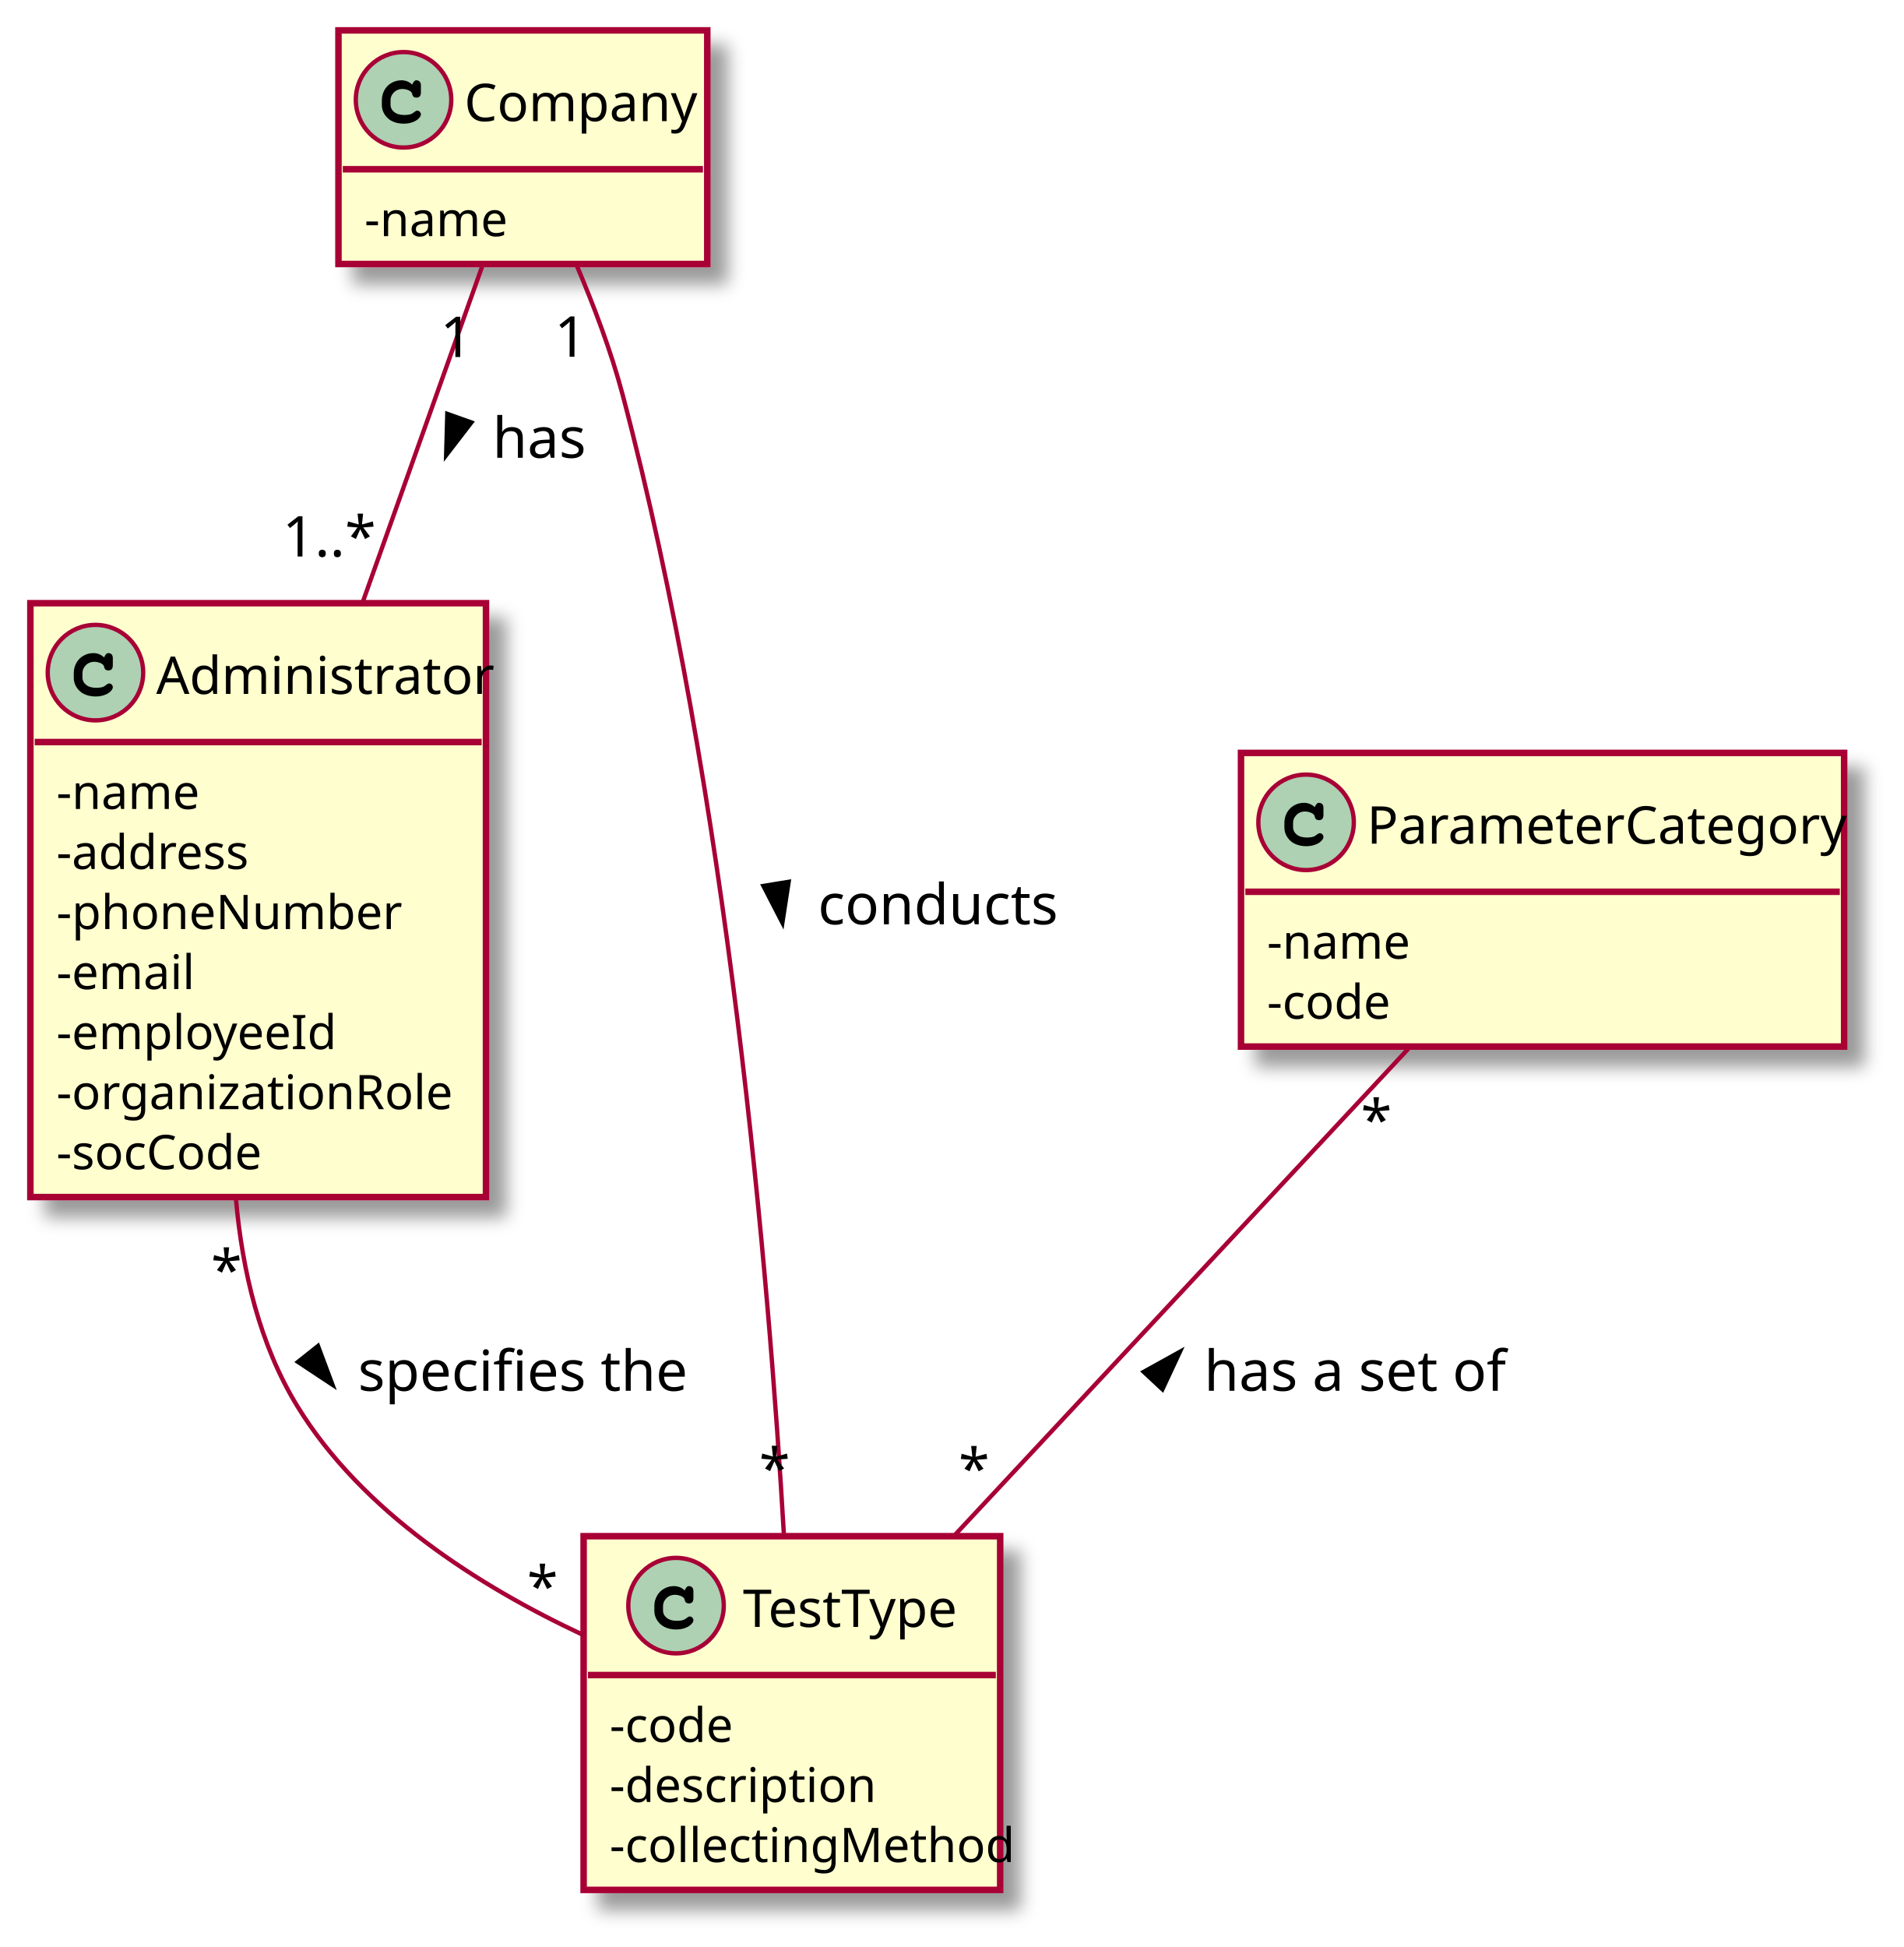
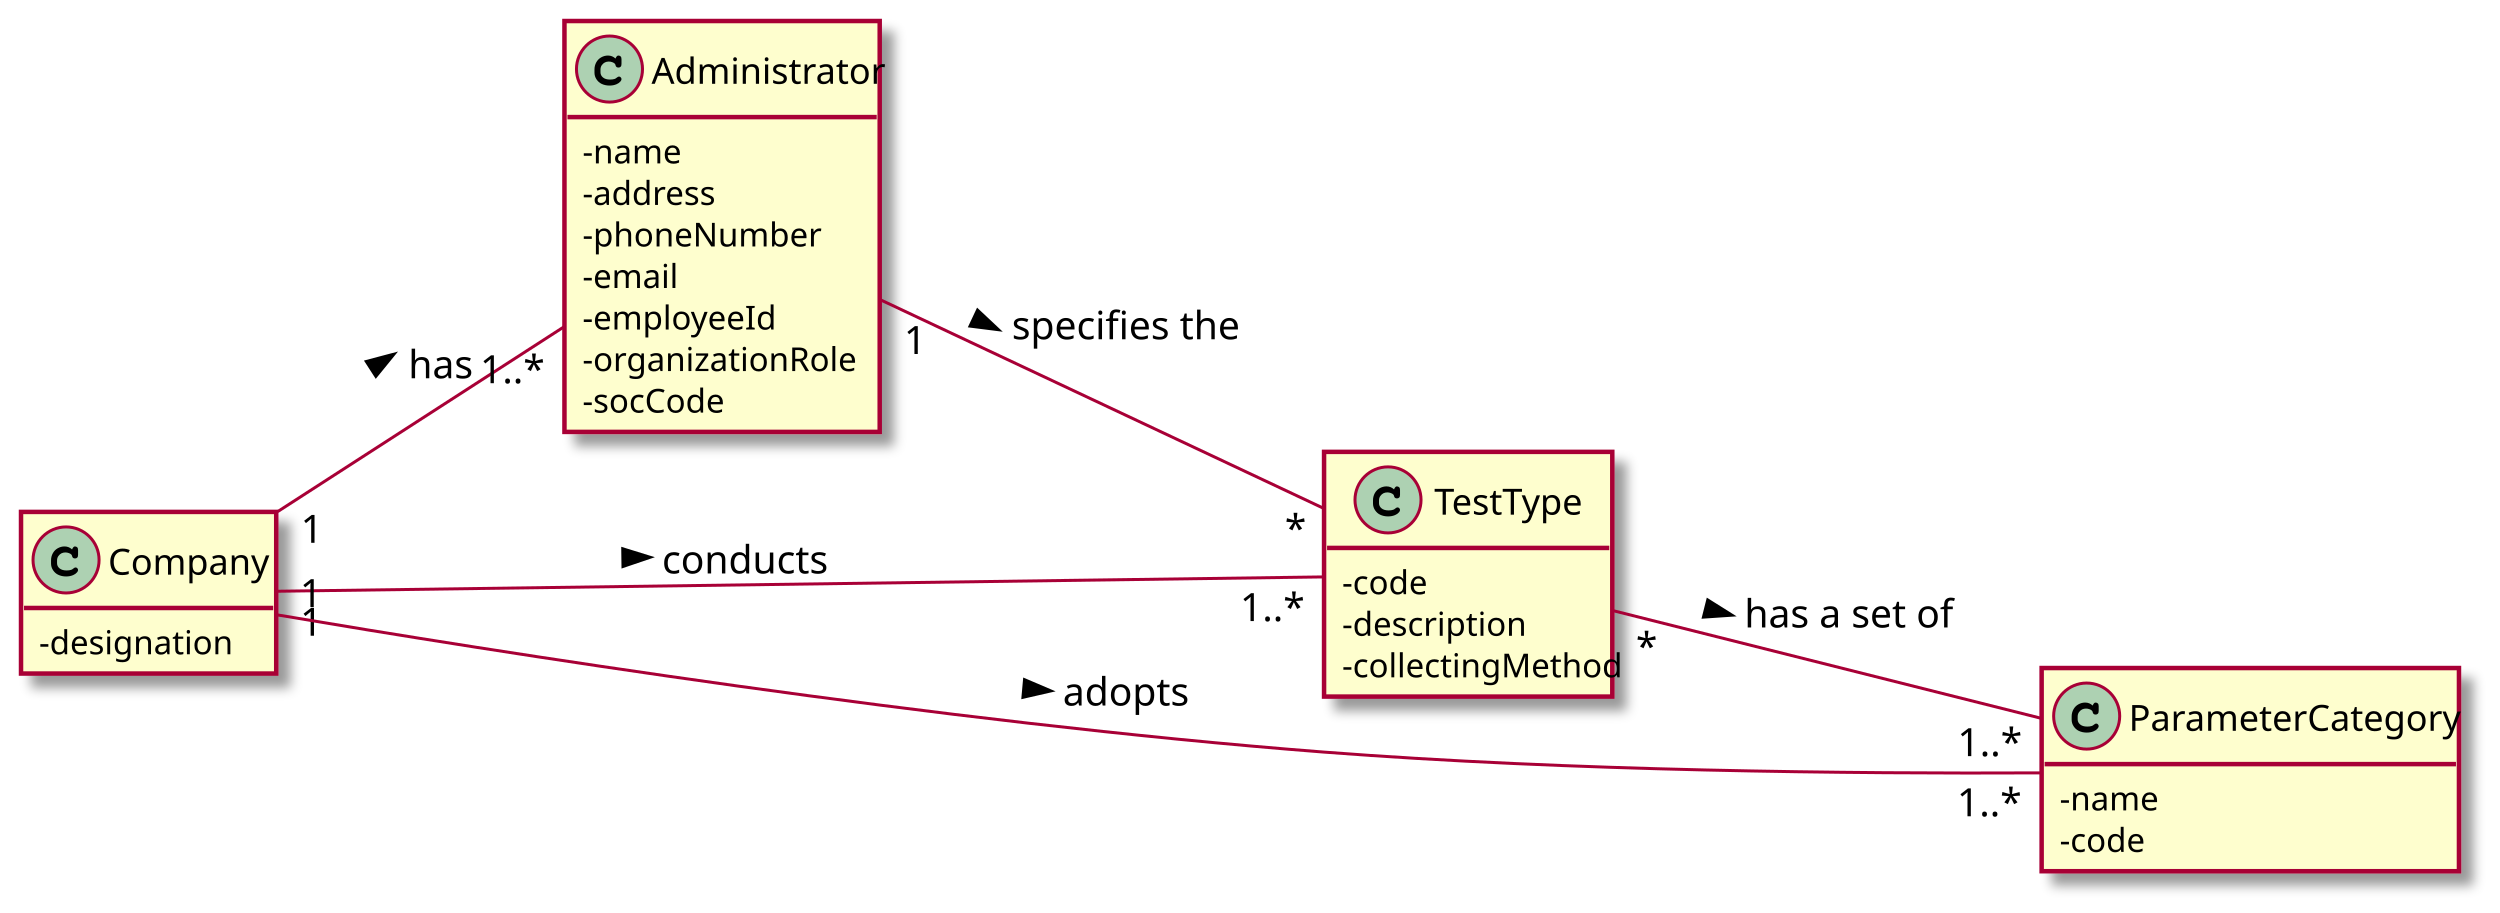
- <svg xmlns="http://www.w3.org/2000/svg" contentScriptType="application/ecmascript" contentStyleType="text/css" height="673.5px" preserveAspectRatio="none" style="width:658px;height:673px;" version="1.1" viewBox="0 0 658 673" width="658.5px" zoomAndPan="magnify">
+ <svg xmlns="http://www.w3.org/2000/svg" contentScriptType="application/ecmascript" contentStyleType="text/css" height="456px" preserveAspectRatio="none" style="width:1249px;height:456px;" version="1.1" viewBox="0 0 1249 456" width="1249.5px" zoomAndPan="magnify">
  <defs>
-     <filter height="300%" id="f1parvarzo9hvg" width="300%" x="-1" y="-1">
+     <filter height="300%" id="f11lqri7yedr7x" width="300%" x="-1" y="-1">
      <feGaussianBlur result="blurOut" stdDeviation="3.0" />
      <feColorMatrix in="blurOut" result="blurOut2" type="matrix" values="0 0 0 0 0 0 0 0 0 0 0 0 0 0 0 0 0 0 .4 0" />
      <feOffset dx="6.0" dy="6.0" in="blurOut2" result="blurOut3" />
      <feBlend in="SourceGraphic" in2="blurOut3" mode="normal" />
    </filter>
  </defs>
  <g>
-     <rect codeLine="5" fill="#FEFECE" filter="url(#f1parvarzo9hvg)" height="80.754" id="Company" style="stroke:#A80036;stroke-width:2.25;" width="127.5" x="117" y="10.5" />
-     <ellipse cx="139.5" cy="34.5" fill="#ADD1B2" rx="16.5" ry="16.5" style="stroke:#A80036;stroke-width:1.5;" />
-     <path d="M142.5,29.25 Q142.805,28.5 143.156,28.125 Q143.508,27.75 143.906,27.75 Q144.609,27.75 145.055,28.172 Q145.5,28.594 145.5,29.578 L145.5,31.922 Q145.5,32.906 145.078,33.328 Q144.656,33.75 144,33.75 Q143.414,33.75 143.039,33.492 Q142.664,33.234 142.5,32.555 Q142.43,32.086 142.172,31.828 Q141.703,31.336 140.859,31.055 Q140.016,30.75 139.172,30.75 Q138.117,30.75 137.227,31.172 Q136.359,31.594 135.68,32.531 Q135,33.469 135,34.758 L135,36.141 Q135,37.688 136.266,38.719 Q137.531,39.75 139.781,39.75 Q141.117,39.75 142.055,39.445 Q142.594,39.281 143.203,38.742 Q143.602,38.438 143.812,38.344 Q144.023,38.25 144.281,38.25 Q144.773,38.25 145.125,38.648 Q145.5,39.023 145.5,39.562 Q145.5,40.078 144.984,40.688 Q144.234,41.578 143.039,42.07 Q141.469,42.75 139.547,42.75 Q137.297,42.75 135.492,41.859 Q134.039,41.156 133.008,39.633 Q132,38.109 132,36.305 L132,34.664 Q132,32.789 132.891,31.148 Q133.805,29.508 135.375,28.641 Q136.969,27.75 138.75,27.75 Q139.828,27.75 140.766,28.125 Q141.703,28.5 142.5,29.25 Z " fill="#000000" />
-     <text fill="#000000" font-family="sans-serif" font-size="18" lengthAdjust="spacing" textLength="79.5" x="160.5" y="41.865">Company</text>
-     <line style="stroke:#A80036;stroke-width:2.25;" x1="118.5" x2="243" y1="58.5" y2="58.5" />
-     <text fill="#000000" font-family="sans-serif" font-size="16.5" lengthAdjust="spacing" textLength="45" x="126" y="81.628">-name</text>
-     <rect codeLine="10" fill="#FEFECE" filter="url(#f1parvarzo9hvg)" height="205.277" id="Administrator" style="stroke:#A80036;stroke-width:2.25;" width="157.5" x="10.5" y="208.5" />
-     <ellipse cx="33" cy="232.5" fill="#ADD1B2" rx="16.5" ry="16.5" style="stroke:#A80036;stroke-width:1.5;" />
-     <path d="M36,227.25 Q36.305,226.5 36.656,226.125 Q37.008,225.75 37.406,225.75 Q38.109,225.75 38.555,226.172 Q39,226.594 39,227.578 L39,229.922 Q39,230.906 38.578,231.328 Q38.156,231.75 37.5,231.75 Q36.914,231.75 36.539,231.492 Q36.164,231.234 36,230.555 Q35.93,230.086 35.672,229.828 Q35.203,229.336 34.359,229.055 Q33.516,228.75 32.672,228.75 Q31.617,228.75 30.727,229.172 Q29.859,229.594 29.18,230.531 Q28.5,231.469 28.5,232.758 L28.5,234.141 Q28.5,235.688 29.766,236.719 Q31.031,237.75 33.281,237.75 Q34.617,237.75 35.555,237.445 Q36.094,237.281 36.703,236.742 Q37.102,236.438 37.312,236.344 Q37.523,236.25 37.781,236.25 Q38.273,236.25 38.625,236.648 Q39,237.023 39,237.562 Q39,238.078 38.484,238.688 Q37.734,239.578 36.539,240.07 Q34.969,240.75 33.047,240.75 Q30.797,240.75 28.992,239.859 Q27.539,239.156 26.508,237.633 Q25.5,236.109 25.5,234.305 L25.5,232.664 Q25.5,230.789 26.391,229.148 Q27.305,227.508 28.875,226.641 Q30.469,225.75 32.25,225.75 Q33.328,225.75 34.266,226.125 Q35.203,226.5 36,227.25 Z " fill="#000000" />
-     <text fill="#000000" font-family="sans-serif" font-size="18" lengthAdjust="spacing" textLength="109.5" x="54" y="239.865">Administrator</text>
-     <line style="stroke:#A80036;stroke-width:2.25;" x1="12" x2="166.5" y1="256.5" y2="256.5" />
-     <text fill="#000000" font-family="sans-serif" font-size="16.5" lengthAdjust="spacing" textLength="45" x="19.5" y="279.628">-name</text>
-     <text fill="#000000" font-family="sans-serif" font-size="16.5" lengthAdjust="spacing" textLength="66" x="19.5" y="300.382">-address</text>
-     <text fill="#000000" font-family="sans-serif" font-size="16.5" lengthAdjust="spacing" textLength="106.5" x="19.5" y="321.136">-phoneNumber</text>
-     <text fill="#000000" font-family="sans-serif" font-size="16.5" lengthAdjust="spacing" textLength="42" x="19.5" y="341.89">-email</text>
-     <text fill="#000000" font-family="sans-serif" font-size="16.5" lengthAdjust="spacing" textLength="87" x="19.5" y="362.644">-employeeId</text>
-     <text fill="#000000" font-family="sans-serif" font-size="16.5" lengthAdjust="spacing" textLength="126" x="19.5" y="383.398">-organizationRole</text>
-     <text fill="#000000" font-family="sans-serif" font-size="16.5" lengthAdjust="spacing" textLength="70.5" x="19.5" y="404.152">-socCode</text>
-     <rect codeLine="20" fill="#FEFECE" filter="url(#f1parvarzo9hvg)" height="122.262" id="TestType" style="stroke:#A80036;stroke-width:2.25;" width="144" x="201.75" y="531" />
-     <ellipse cx="233.7" cy="555" fill="#ADD1B2" rx="16.5" ry="16.5" style="stroke:#A80036;stroke-width:1.5;" />
-     <path d="M236.7,549.75 Q237.005,549 237.356,548.625 Q237.708,548.25 238.106,548.25 Q238.809,548.25 239.255,548.672 Q239.7,549.094 239.7,550.078 L239.7,552.422 Q239.7,553.406 239.278,553.828 Q238.856,554.25 238.2,554.25 Q237.614,554.25 237.239,553.992 Q236.864,553.734 236.7,553.055 Q236.63,552.586 236.372,552.328 Q235.903,551.836 235.059,551.555 Q234.216,551.25 233.372,551.25 Q232.317,551.25 231.427,551.672 Q230.559,552.094 229.88,553.031 Q229.2,553.969 229.2,555.258 L229.2,556.641 Q229.2,558.188 230.466,559.219 Q231.731,560.25 233.981,560.25 Q235.317,560.25 236.255,559.945 Q236.794,559.781 237.403,559.242 Q237.802,558.938 238.012,558.844 Q238.223,558.75 238.481,558.75 Q238.973,558.75 239.325,559.148 Q239.7,559.523 239.7,560.062 Q239.7,560.578 239.184,561.188 Q238.434,562.078 237.239,562.57 Q235.669,563.25 233.747,563.25 Q231.497,563.25 229.692,562.359 Q228.239,561.656 227.208,560.133 Q226.2,558.609 226.2,556.805 L226.2,555.164 Q226.2,553.289 227.091,551.648 Q228.005,550.008 229.575,549.141 Q231.169,548.25 232.95,548.25 Q234.028,548.25 234.966,548.625 Q235.903,549 236.7,549.75 Z " fill="#000000" />
-     <text fill="#000000" font-family="sans-serif" font-size="18" lengthAdjust="spacing" textLength="75" x="256.8" y="562.365">TestType</text>
-     <line style="stroke:#A80036;stroke-width:2.25;" x1="203.25" x2="344.25" y1="579" y2="579" />
-     <text fill="#000000" font-family="sans-serif" font-size="16.5" lengthAdjust="spacing" textLength="42" x="210.75" y="602.128">-code</text>
-     <text fill="#000000" font-family="sans-serif" font-size="16.5" lengthAdjust="spacing" textLength="85.5" x="210.75" y="622.882">-description</text>
-     <text fill="#000000" font-family="sans-serif" font-size="16.5" lengthAdjust="spacing" textLength="126" x="210.75" y="643.636">-collectingMethod</text>
-     <rect codeLine="27" fill="#FEFECE" filter="url(#f1parvarzo9hvg)" height="101.508" id="ParameterCategory" style="stroke:#A80036;stroke-width:2.25;" width="208.5" x="429" y="260.25" />
-     <ellipse cx="451.5" cy="284.25" fill="#ADD1B2" rx="16.5" ry="16.5" style="stroke:#A80036;stroke-width:1.5;" />
-     <path d="M454.5,279 Q454.805,278.25 455.156,277.875 Q455.508,277.5 455.906,277.5 Q456.609,277.5 457.055,277.922 Q457.5,278.344 457.5,279.328 L457.5,281.672 Q457.5,282.656 457.078,283.078 Q456.656,283.5 456,283.5 Q455.414,283.5 455.039,283.242 Q454.664,282.984 454.5,282.305 Q454.43,281.836 454.172,281.578 Q453.703,281.086 452.859,280.805 Q452.016,280.5 451.172,280.5 Q450.117,280.5 449.227,280.922 Q448.359,281.344 447.68,282.281 Q447,283.219 447,284.508 L447,285.891 Q447,287.438 448.266,288.469 Q449.531,289.5 451.781,289.5 Q453.117,289.5 454.055,289.195 Q454.594,289.031 455.203,288.492 Q455.602,288.188 455.812,288.094 Q456.023,288 456.281,288 Q456.773,288 457.125,288.398 Q457.5,288.773 457.5,289.312 Q457.5,289.828 456.984,290.438 Q456.234,291.328 455.039,291.82 Q453.469,292.5 451.547,292.5 Q449.297,292.5 447.492,291.609 Q446.039,290.906 445.008,289.383 Q444,287.859 444,286.055 L444,284.414 Q444,282.539 444.891,280.898 Q445.805,279.258 447.375,278.391 Q448.969,277.5 450.75,277.5 Q451.828,277.5 452.766,277.875 Q453.703,278.25 454.5,279 Z " fill="#000000" />
-     <text fill="#000000" font-family="sans-serif" font-size="18" lengthAdjust="spacing" textLength="160.5" x="472.5" y="291.615">ParameterCategory</text>
-     <line style="stroke:#A80036;stroke-width:2.25;" x1="430.5" x2="636" y1="308.25" y2="308.25" />
-     <text fill="#000000" font-family="sans-serif" font-size="16.5" lengthAdjust="spacing" textLength="45" x="438" y="331.378">-name</text>
-     <text fill="#000000" font-family="sans-serif" font-size="16.5" lengthAdjust="spacing" textLength="42" x="438" y="352.132">-code</text>
-     <path codeLine="33" d="M166.86,91.575 C155.85,122.49 139.98,167.13 125.445,207.975 " fill="none" id="Company-Administrator" style="stroke:#A80036;stroke-width:1.5;" />
-     <polygon fill="#000000" points="154.236,157.33,162.937,146.025,154.631,143.069,154.236,157.33" style="stroke:#000000;stroke-width:1.5;" />
-     <text fill="#000000" font-family="sans-serif" font-size="19.5" lengthAdjust="spacing" textLength="31.5" x="170.25" y="158.243">has</text>
-     <text fill="#000000" font-family="sans-serif" font-size="19.5" lengthAdjust="spacing" textLength="10.5" x="152.173" y="123.403">1</text>
-     <text fill="#000000" font-family="sans-serif" font-size="19.5" lengthAdjust="spacing" textLength="30" x="97.631" y="192.369">1..*</text>
-     <path codeLine="34" d="M199.26,91.5 C205.185,105.435 211.26,121.41 215.25,136.5 C251.805,274.545 265.86,442.455 270.99,530.475 " fill="none" id="Company-TestType" style="stroke:#A80036;stroke-width:1.5;" />
-     <polygon fill="#000000" points="270.459,318.916,272.622,304.815,263.921,306.236,270.459,318.916" style="stroke:#000000;stroke-width:1.5;" />
-     <text fill="#000000" font-family="sans-serif" font-size="19.5" lengthAdjust="spacing" textLength="79.5" x="282.75" y="319.493">conducts</text>
-     <text fill="#000000" font-family="sans-serif" font-size="19.5" lengthAdjust="spacing" textLength="10.5" x="191.661" y="123.312">1</text>
-     <text fill="#000000" font-family="sans-serif" font-size="19.5" lengthAdjust="spacing" textLength="7.5" x="262.412" y="514.562">*</text>
-     <path codeLine="35" d="M81.555,414.36 C83.745,439.23 89.76,464.76 102.75,486 C125.115,522.555 165.45,548.22 201.345,565.02 " fill="none" id="Administrator-TestType" style="stroke:#A80036;stroke-width:1.5;" />
-     <polygon fill="#000000" points="114.918,478.634,109.924,465.271,103.023,470.758,114.918,478.634" style="stroke:#000000;stroke-width:1.5;" />
-     <text fill="#000000" font-family="sans-serif" font-size="19.5" lengthAdjust="spacing" textLength="109.5" x="123.75" y="480.743">specifies the</text>
-     <text fill="#000000" font-family="sans-serif" font-size="19.5" lengthAdjust="spacing" textLength="7.5" x="72.928" y="445.971">*</text>
-     <text fill="#000000" font-family="sans-serif" font-size="19.5" lengthAdjust="spacing" textLength="7.5" x="182.184" y="555.314">*</text>
-     <path codeLine="36" d="M486.855,362.49 C442.98,409.545 377.04,480.255 330.135,530.535 " fill="none" id="ParameterCategory-TestType" style="stroke:#A80036;stroke-width:1.5;" />
-     <polygon fill="#000000" points="407.865,467.279,395.388,474.194,401.836,480.208,407.865,467.279" style="stroke:#000000;stroke-width:1.5;" />
-     <text fill="#000000" font-family="sans-serif" font-size="19.5" lengthAdjust="spacing" textLength="102" x="416.25" y="480.743">has a set of</text>
-     <text fill="#000000" font-family="sans-serif" font-size="19.5" lengthAdjust="spacing" textLength="7.5" x="470.423" y="394.088">*</text>
-     <text fill="#000000" font-family="sans-serif" font-size="19.5" lengthAdjust="spacing" textLength="7.5" x="331.353" y="514.632">*</text>
+     <rect codeLine="5" fill="#FEFECE" filter="url(#f11lqri7yedr7x)" height="80.754" id="Company" style="stroke:#A80036;stroke-width:2.25;" width="127.5" x="10.5" y="255.75" />
+     <ellipse cx="33" cy="279.75" fill="#ADD1B2" rx="16.5" ry="16.5" style="stroke:#A80036;stroke-width:1.5;" />
+     <path d="M36,274.5 Q36.305,273.75 36.656,273.375 Q37.008,273 37.406,273 Q38.109,273 38.555,273.422 Q39,273.844 39,274.828 L39,277.172 Q39,278.156 38.578,278.578 Q38.156,279 37.5,279 Q36.914,279 36.539,278.742 Q36.164,278.484 36,277.805 Q35.93,277.336 35.672,277.078 Q35.203,276.586 34.359,276.305 Q33.516,276 32.672,276 Q31.617,276 30.727,276.422 Q29.859,276.844 29.18,277.781 Q28.5,278.719 28.5,280.008 L28.5,281.391 Q28.5,282.938 29.766,283.969 Q31.031,285 33.281,285 Q34.617,285 35.555,284.695 Q36.094,284.531 36.703,283.992 Q37.102,283.688 37.312,283.594 Q37.523,283.5 37.781,283.5 Q38.273,283.5 38.625,283.898 Q39,284.273 39,284.812 Q39,285.328 38.484,285.938 Q37.734,286.828 36.539,287.32 Q34.969,288 33.047,288 Q30.797,288 28.992,287.109 Q27.539,286.406 26.508,284.883 Q25.5,283.359 25.5,281.555 L25.5,279.914 Q25.5,278.039 26.391,276.398 Q27.305,274.758 28.875,273.891 Q30.469,273 32.25,273 Q33.328,273 34.266,273.375 Q35.203,273.75 36,274.5 Z " fill="#000000" />
+     <text fill="#000000" font-family="sans-serif" font-size="18" lengthAdjust="spacing" textLength="79.5" x="54" y="287.115">Company</text>
+     <line style="stroke:#A80036;stroke-width:2.25;" x1="12" x2="136.5" y1="303.75" y2="303.75" />
+     <text fill="#000000" font-family="sans-serif" font-size="16.5" lengthAdjust="spacing" textLength="88.5" x="19.5" y="326.878">-designation</text>
+     <rect codeLine="10" fill="#FEFECE" filter="url(#f11lqri7yedr7x)" height="205.277" id="Administrator" style="stroke:#A80036;stroke-width:2.25;" width="157.5" x="282" y="10.5" />
+     <ellipse cx="304.5" cy="34.5" fill="#ADD1B2" rx="16.5" ry="16.5" style="stroke:#A80036;stroke-width:1.5;" />
+     <path d="M307.5,29.25 Q307.805,28.5 308.156,28.125 Q308.508,27.75 308.906,27.75 Q309.609,27.75 310.055,28.172 Q310.5,28.594 310.5,29.578 L310.5,31.922 Q310.5,32.906 310.078,33.328 Q309.656,33.75 309,33.75 Q308.414,33.75 308.039,33.492 Q307.664,33.234 307.5,32.555 Q307.43,32.086 307.172,31.828 Q306.703,31.336 305.859,31.055 Q305.016,30.75 304.172,30.75 Q303.117,30.75 302.227,31.172 Q301.359,31.594 300.68,32.531 Q300,33.469 300,34.758 L300,36.141 Q300,37.688 301.266,38.719 Q302.531,39.75 304.781,39.75 Q306.117,39.75 307.055,39.445 Q307.594,39.281 308.203,38.742 Q308.602,38.438 308.812,38.344 Q309.023,38.25 309.281,38.25 Q309.773,38.25 310.125,38.648 Q310.5,39.023 310.5,39.562 Q310.5,40.078 309.984,40.688 Q309.234,41.578 308.039,42.07 Q306.469,42.75 304.547,42.75 Q302.297,42.75 300.492,41.859 Q299.039,41.156 298.008,39.633 Q297,38.109 297,36.305 L297,34.664 Q297,32.789 297.891,31.148 Q298.805,29.508 300.375,28.641 Q301.969,27.75 303.75,27.75 Q304.828,27.75 305.766,28.125 Q306.703,28.5 307.5,29.25 Z " fill="#000000" />
+     <text fill="#000000" font-family="sans-serif" font-size="18" lengthAdjust="spacing" textLength="109.5" x="325.5" y="41.865">Administrator</text>
+     <line style="stroke:#A80036;stroke-width:2.25;" x1="283.5" x2="438" y1="58.5" y2="58.5" />
+     <text fill="#000000" font-family="sans-serif" font-size="16.5" lengthAdjust="spacing" textLength="45" x="291" y="81.628">-name</text>
+     <text fill="#000000" font-family="sans-serif" font-size="16.5" lengthAdjust="spacing" textLength="66" x="291" y="102.382">-address</text>
+     <text fill="#000000" font-family="sans-serif" font-size="16.5" lengthAdjust="spacing" textLength="106.5" x="291" y="123.136">-phoneNumber</text>
+     <text fill="#000000" font-family="sans-serif" font-size="16.5" lengthAdjust="spacing" textLength="42" x="291" y="143.89">-email</text>
+     <text fill="#000000" font-family="sans-serif" font-size="16.5" lengthAdjust="spacing" textLength="87" x="291" y="164.644">-employeeId</text>
+     <text fill="#000000" font-family="sans-serif" font-size="16.5" lengthAdjust="spacing" textLength="126" x="291" y="185.398">-organizationRole</text>
+     <text fill="#000000" font-family="sans-serif" font-size="16.5" lengthAdjust="spacing" textLength="70.5" x="291" y="206.152">-socCode</text>
+     <rect codeLine="20" fill="#FEFECE" filter="url(#f11lqri7yedr7x)" height="122.262" id="TestType" style="stroke:#A80036;stroke-width:2.25;" width="144" x="661.5" y="225.75" />
+     <ellipse cx="693.45" cy="249.75" fill="#ADD1B2" rx="16.5" ry="16.5" style="stroke:#A80036;stroke-width:1.5;" />
+     <path d="M696.45,244.5 Q696.755,243.75 697.106,243.375 Q697.458,243 697.856,243 Q698.559,243 699.005,243.422 Q699.45,243.844 699.45,244.828 L699.45,247.172 Q699.45,248.156 699.028,248.578 Q698.606,249 697.95,249 Q697.364,249 696.989,248.742 Q696.614,248.484 696.45,247.805 Q696.38,247.336 696.122,247.078 Q695.653,246.586 694.809,246.305 Q693.966,246 693.122,246 Q692.067,246 691.177,246.422 Q690.309,246.844 689.63,247.781 Q688.95,248.719 688.95,250.008 L688.95,251.391 Q688.95,252.938 690.216,253.969 Q691.481,255 693.731,255 Q695.067,255 696.005,254.695 Q696.544,254.531 697.153,253.992 Q697.552,253.688 697.763,253.594 Q697.973,253.5 698.231,253.5 Q698.723,253.5 699.075,253.898 Q699.45,254.273 699.45,254.812 Q699.45,255.328 698.934,255.938 Q698.184,256.828 696.989,257.32 Q695.419,258 693.497,258 Q691.247,258 689.442,257.109 Q687.989,256.406 686.958,254.883 Q685.95,253.359 685.95,251.555 L685.95,249.914 Q685.95,248.039 686.841,246.398 Q687.755,244.758 689.325,243.891 Q690.919,243 692.7,243 Q693.778,243 694.716,243.375 Q695.653,243.75 696.45,244.5 Z " fill="#000000" />
+     <text fill="#000000" font-family="sans-serif" font-size="18" lengthAdjust="spacing" textLength="75" x="716.55" y="257.115">TestType</text>
+     <line style="stroke:#A80036;stroke-width:2.25;" x1="663" x2="804" y1="273.75" y2="273.75" />
+     <text fill="#000000" font-family="sans-serif" font-size="16.5" lengthAdjust="spacing" textLength="42" x="670.5" y="296.878">-code</text>
+     <text fill="#000000" font-family="sans-serif" font-size="16.5" lengthAdjust="spacing" textLength="85.5" x="670.5" y="317.632">-description</text>
+     <text fill="#000000" font-family="sans-serif" font-size="16.5" lengthAdjust="spacing" textLength="126" x="670.5" y="338.386">-collectingMethod</text>
+     <rect codeLine="27" fill="#FEFECE" filter="url(#f11lqri7yedr7x)" height="101.508" id="ParameterCategory" style="stroke:#A80036;stroke-width:2.25;" width="208.5" x="1020" y="333.75" />
+     <ellipse cx="1042.5" cy="357.75" fill="#ADD1B2" rx="16.5" ry="16.5" style="stroke:#A80036;stroke-width:1.5;" />
+     <path d="M1045.5,352.5 Q1045.805,351.75 1046.156,351.375 Q1046.508,351 1046.906,351 Q1047.609,351 1048.055,351.422 Q1048.5,351.844 1048.5,352.828 L1048.5,355.172 Q1048.5,356.156 1048.078,356.578 Q1047.656,357 1047,357 Q1046.414,357 1046.039,356.742 Q1045.664,356.484 1045.5,355.805 Q1045.43,355.336 1045.172,355.078 Q1044.703,354.586 1043.859,354.305 Q1043.016,354 1042.172,354 Q1041.117,354 1040.227,354.422 Q1039.359,354.844 1038.68,355.781 Q1038,356.719 1038,358.008 L1038,359.391 Q1038,360.938 1039.266,361.969 Q1040.531,363 1042.781,363 Q1044.117,363 1045.055,362.695 Q1045.594,362.531 1046.203,361.992 Q1046.602,361.688 1046.812,361.594 Q1047.023,361.5 1047.281,361.5 Q1047.773,361.5 1048.125,361.898 Q1048.5,362.273 1048.5,362.812 Q1048.5,363.328 1047.984,363.938 Q1047.234,364.828 1046.039,365.32 Q1044.469,366 1042.547,366 Q1040.297,366 1038.492,365.109 Q1037.039,364.406 1036.008,362.883 Q1035,361.359 1035,359.555 L1035,357.914 Q1035,356.039 1035.891,354.398 Q1036.805,352.758 1038.375,351.891 Q1039.969,351 1041.75,351 Q1042.828,351 1043.766,351.375 Q1044.703,351.75 1045.5,352.5 Z " fill="#000000" />
+     <text fill="#000000" font-family="sans-serif" font-size="18" lengthAdjust="spacing" textLength="160.5" x="1063.5" y="365.115">ParameterCategory</text>
+     <line style="stroke:#A80036;stroke-width:2.25;" x1="1021.5" x2="1227" y1="381.75" y2="381.75" />
+     <text fill="#000000" font-family="sans-serif" font-size="16.5" lengthAdjust="spacing" textLength="45" x="1029" y="404.878">-name</text>
+     <text fill="#000000" font-family="sans-serif" font-size="16.5" lengthAdjust="spacing" textLength="42" x="1029" y="425.632">-code</text>
+     <path codeLine="33" d="M138.675,255.63 C180.915,228.36 236.865,192.255 281.85,163.215 " fill="none" id="Company-Administrator" style="stroke:#A80036;stroke-width:1.5;" />
+     <polygon fill="#000000" points="196.801,176.946,183.011,180.6,187.793,188.008,196.801,176.946" style="stroke:#000000;stroke-width:1.5;" />
+     <text fill="#000000" font-family="sans-serif" font-size="19.5" lengthAdjust="spacing" textLength="31.5" x="204" y="188.993">has</text>
+     <text fill="#000000" font-family="sans-serif" font-size="19.5" lengthAdjust="spacing" textLength="10.5" x="150.215" y="271.197">1</text>
+     <text fill="#000000" font-family="sans-serif" font-size="19.5" lengthAdjust="spacing" textLength="30" x="239.819" y="191.445">1..*</text>
+     <path codeLine="34" d="M138.075,295.395 C260.625,293.715 532.17,289.995 661.23,288.225 " fill="none" id="Company-TestType" style="stroke:#A80036;stroke-width:1.5;" />
+     <polygon fill="#000000" points="324.749,278.411,311.123,274.189,311.243,283.005,324.749,278.411" style="stroke:#000000;stroke-width:1.5;" />
+     <text fill="#000000" font-family="sans-serif" font-size="19.5" lengthAdjust="spacing" textLength="79.5" x="330.75" y="286.493">conducts</text>
+     <text fill="#000000" font-family="sans-serif" font-size="19.5" lengthAdjust="spacing" textLength="10.5" x="149.947" y="317.62">1</text>
+     <text fill="#000000" font-family="sans-serif" font-size="19.5" lengthAdjust="spacing" textLength="30" x="619.503" y="310.296">1..*</text>
+     <path codeLine="35" d="M138.345,307.17 C245.205,325.26 469.905,360.93 661.5,375.75 C784.47,385.26 926.415,386.595 1020,386.13 " fill="none" id="Company-ParameterCategory" style="stroke:#A80036;stroke-width:1.5;" />
+     <polygon fill="#000000" points="524.97,345.183,511.85,339.582,511.063,348.363,524.97,345.183" style="stroke:#000000;stroke-width:1.5;" />
+     <text fill="#000000" font-family="sans-serif" font-size="19.5" lengthAdjust="spacing" textLength="58.5" x="531" y="352.493">adopts</text>
+     <text fill="#000000" font-family="sans-serif" font-size="19.5" lengthAdjust="spacing" textLength="10.5" x="149.83" y="303.298">1</text>
+     <text fill="#000000" font-family="sans-serif" font-size="19.5" lengthAdjust="spacing" textLength="30" x="977.702" y="407.805">1..*</text>
+     <path codeLine="36" d="M439.755,149.73 C505.2,180.525 598.095,224.235 661.47,254.055 " fill="none" id="Administrator-TestType" style="stroke:#A80036;stroke-width:1.5;" />
+     <polygon fill="#000000" points="498.786,164.707,488.387,154.941,484.633,162.919,498.786,164.707" style="stroke:#000000;stroke-width:1.5;" />
+     <text fill="#000000" font-family="sans-serif" font-size="19.5" lengthAdjust="spacing" textLength="109.5" x="505.5" y="169.493">specifies the</text>
+     <text fill="#000000" font-family="sans-serif" font-size="19.5" lengthAdjust="spacing" textLength="10.5" x="451.603" y="176.843">1</text>
+     <text fill="#000000" font-family="sans-serif" font-size="19.5" lengthAdjust="spacing" textLength="7.5" x="641.893" y="271.021">*</text>
+     <path codeLine="37" d="M805.665,305.025 C865.515,320.07 952.125,341.85 1019.7,358.845 " fill="none" id="TestType-ParameterCategory" style="stroke:#A80036;stroke-width:1.5;" />
+     <polygon fill="#000000" points="865.274,307.343,853.191,299.759,851.04,308.309,865.274,307.343" style="stroke:#000000;stroke-width:1.5;" />
+     <text fill="#000000" font-family="sans-serif" font-size="19.5" lengthAdjust="spacing" textLength="102" x="871.5" y="313.493">has a set of</text>
+     <text fill="#000000" font-family="sans-serif" font-size="19.5" lengthAdjust="spacing" textLength="7.5" x="817.289" y="329.924">*</text>
+     <text fill="#000000" font-family="sans-serif" font-size="19.5" lengthAdjust="spacing" textLength="30" x="977.932" y="377.769">1..*</text>
  </g>
</svg>
